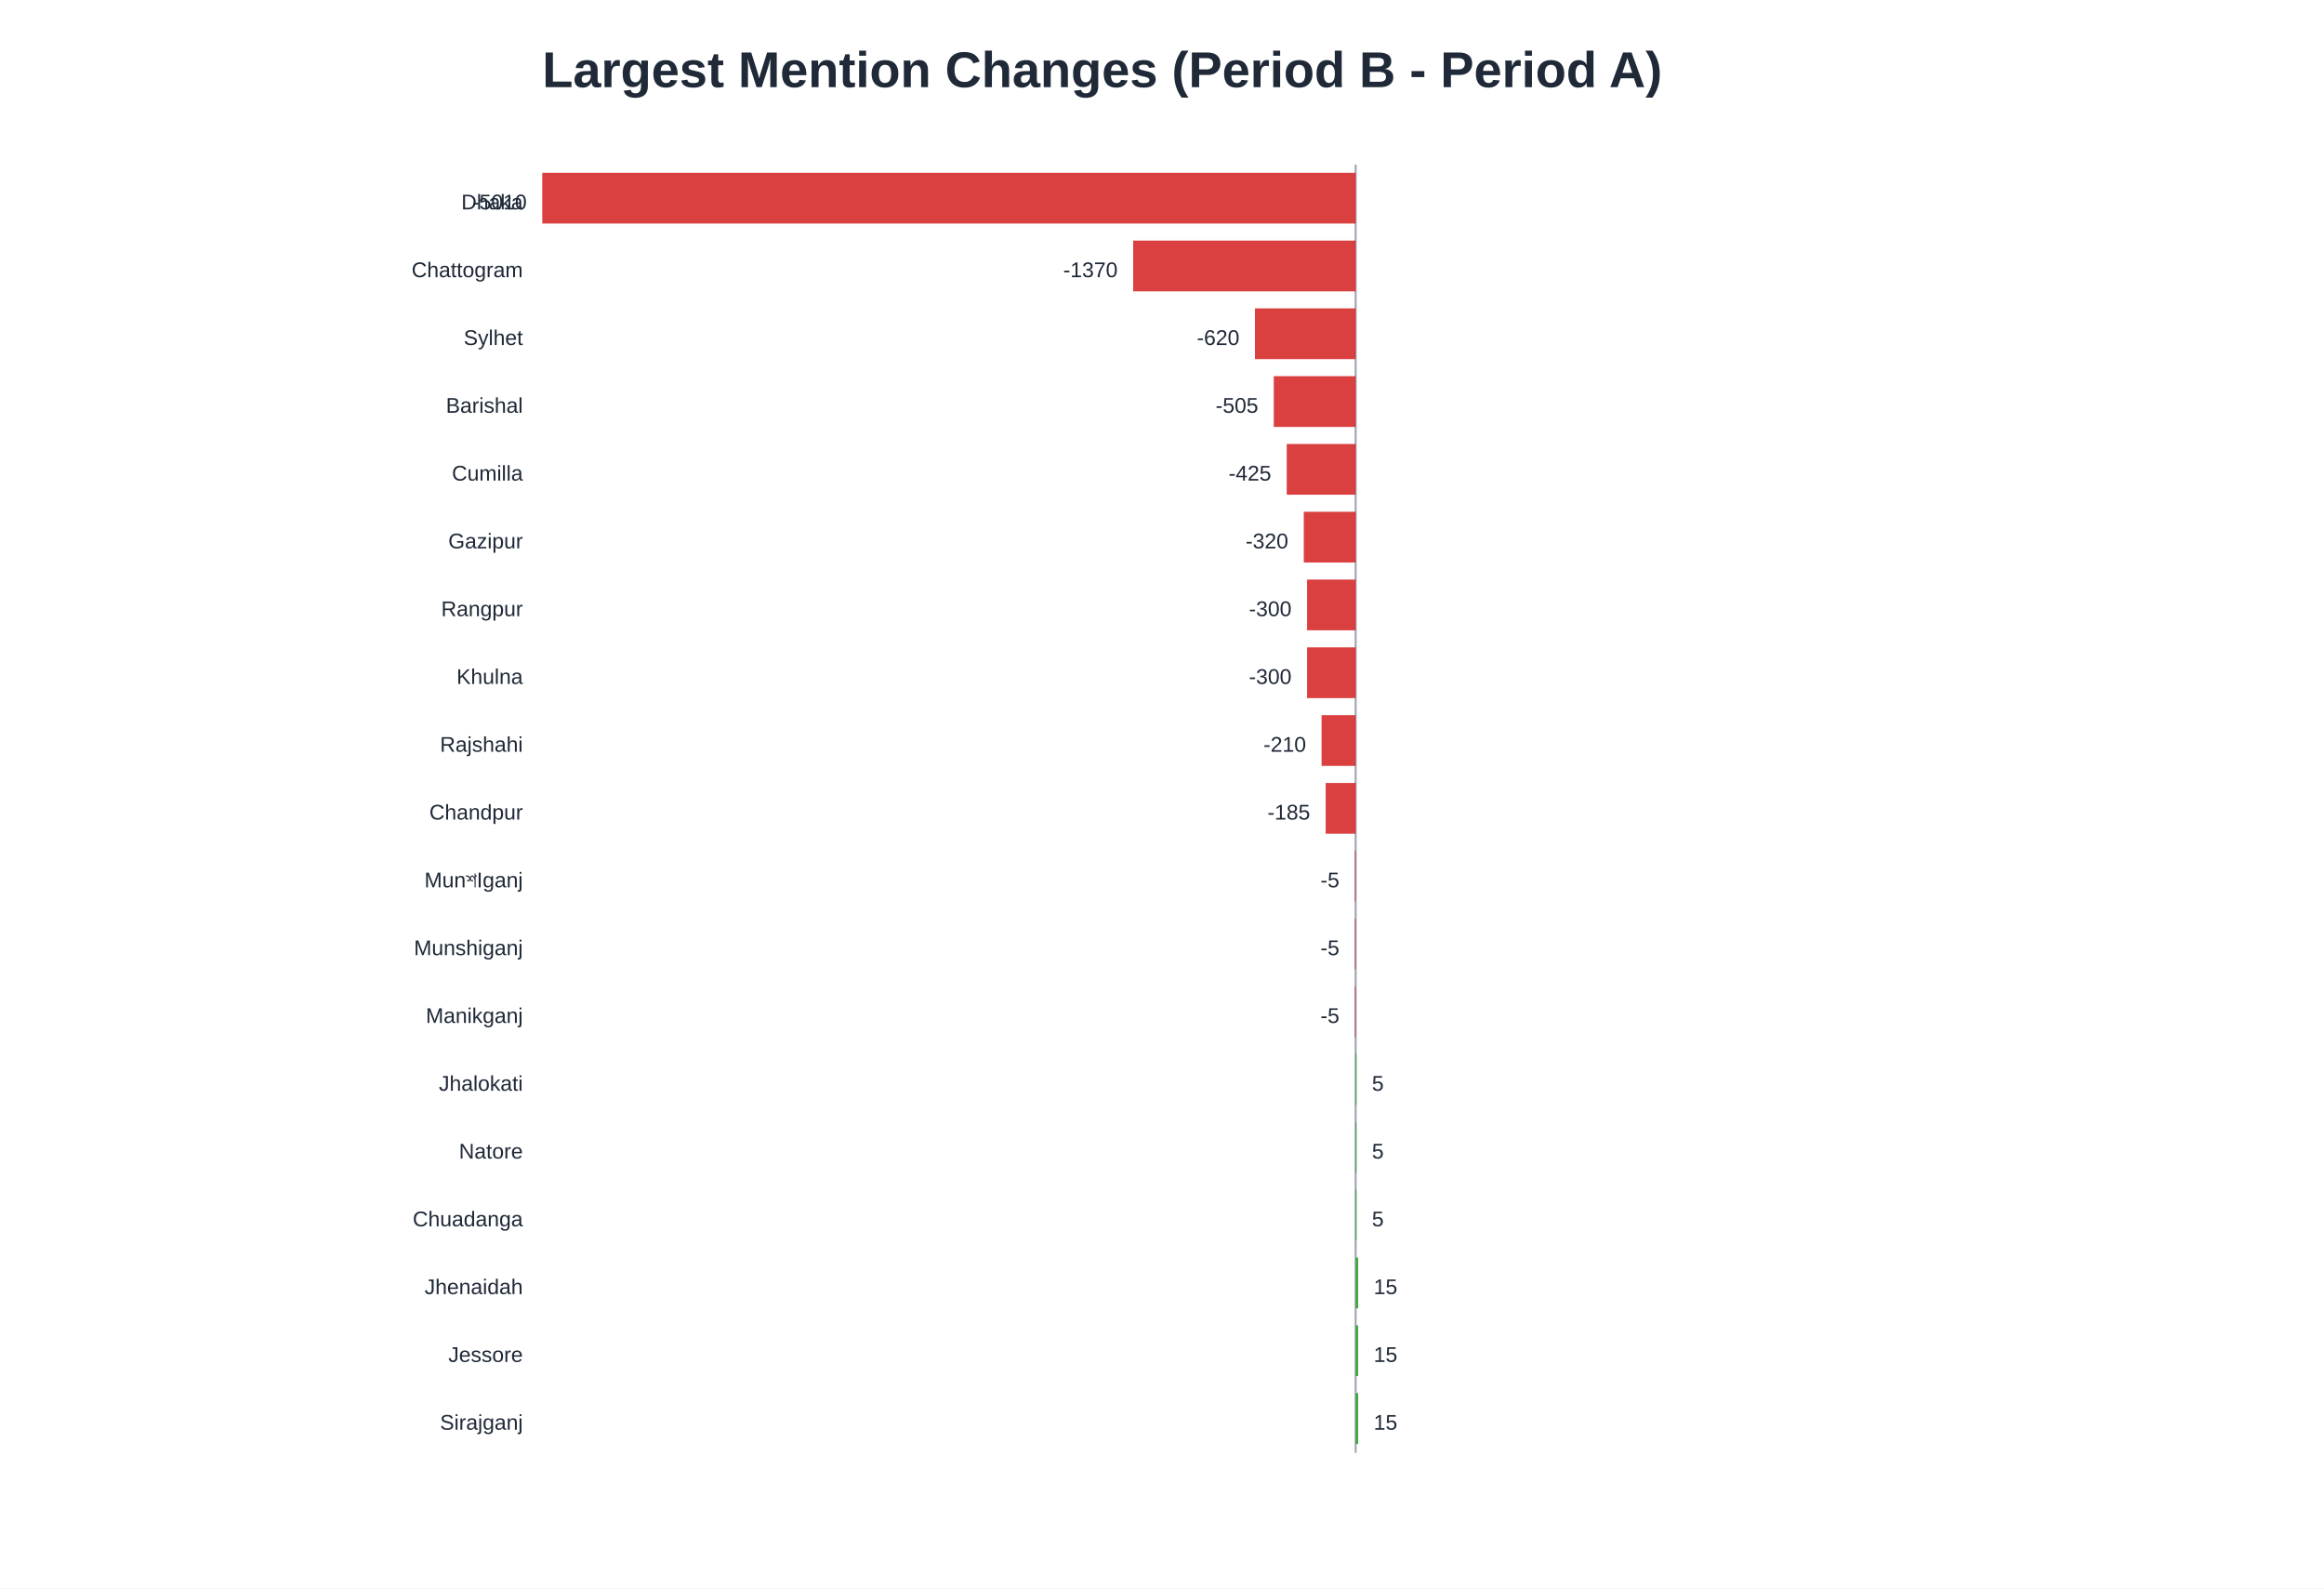
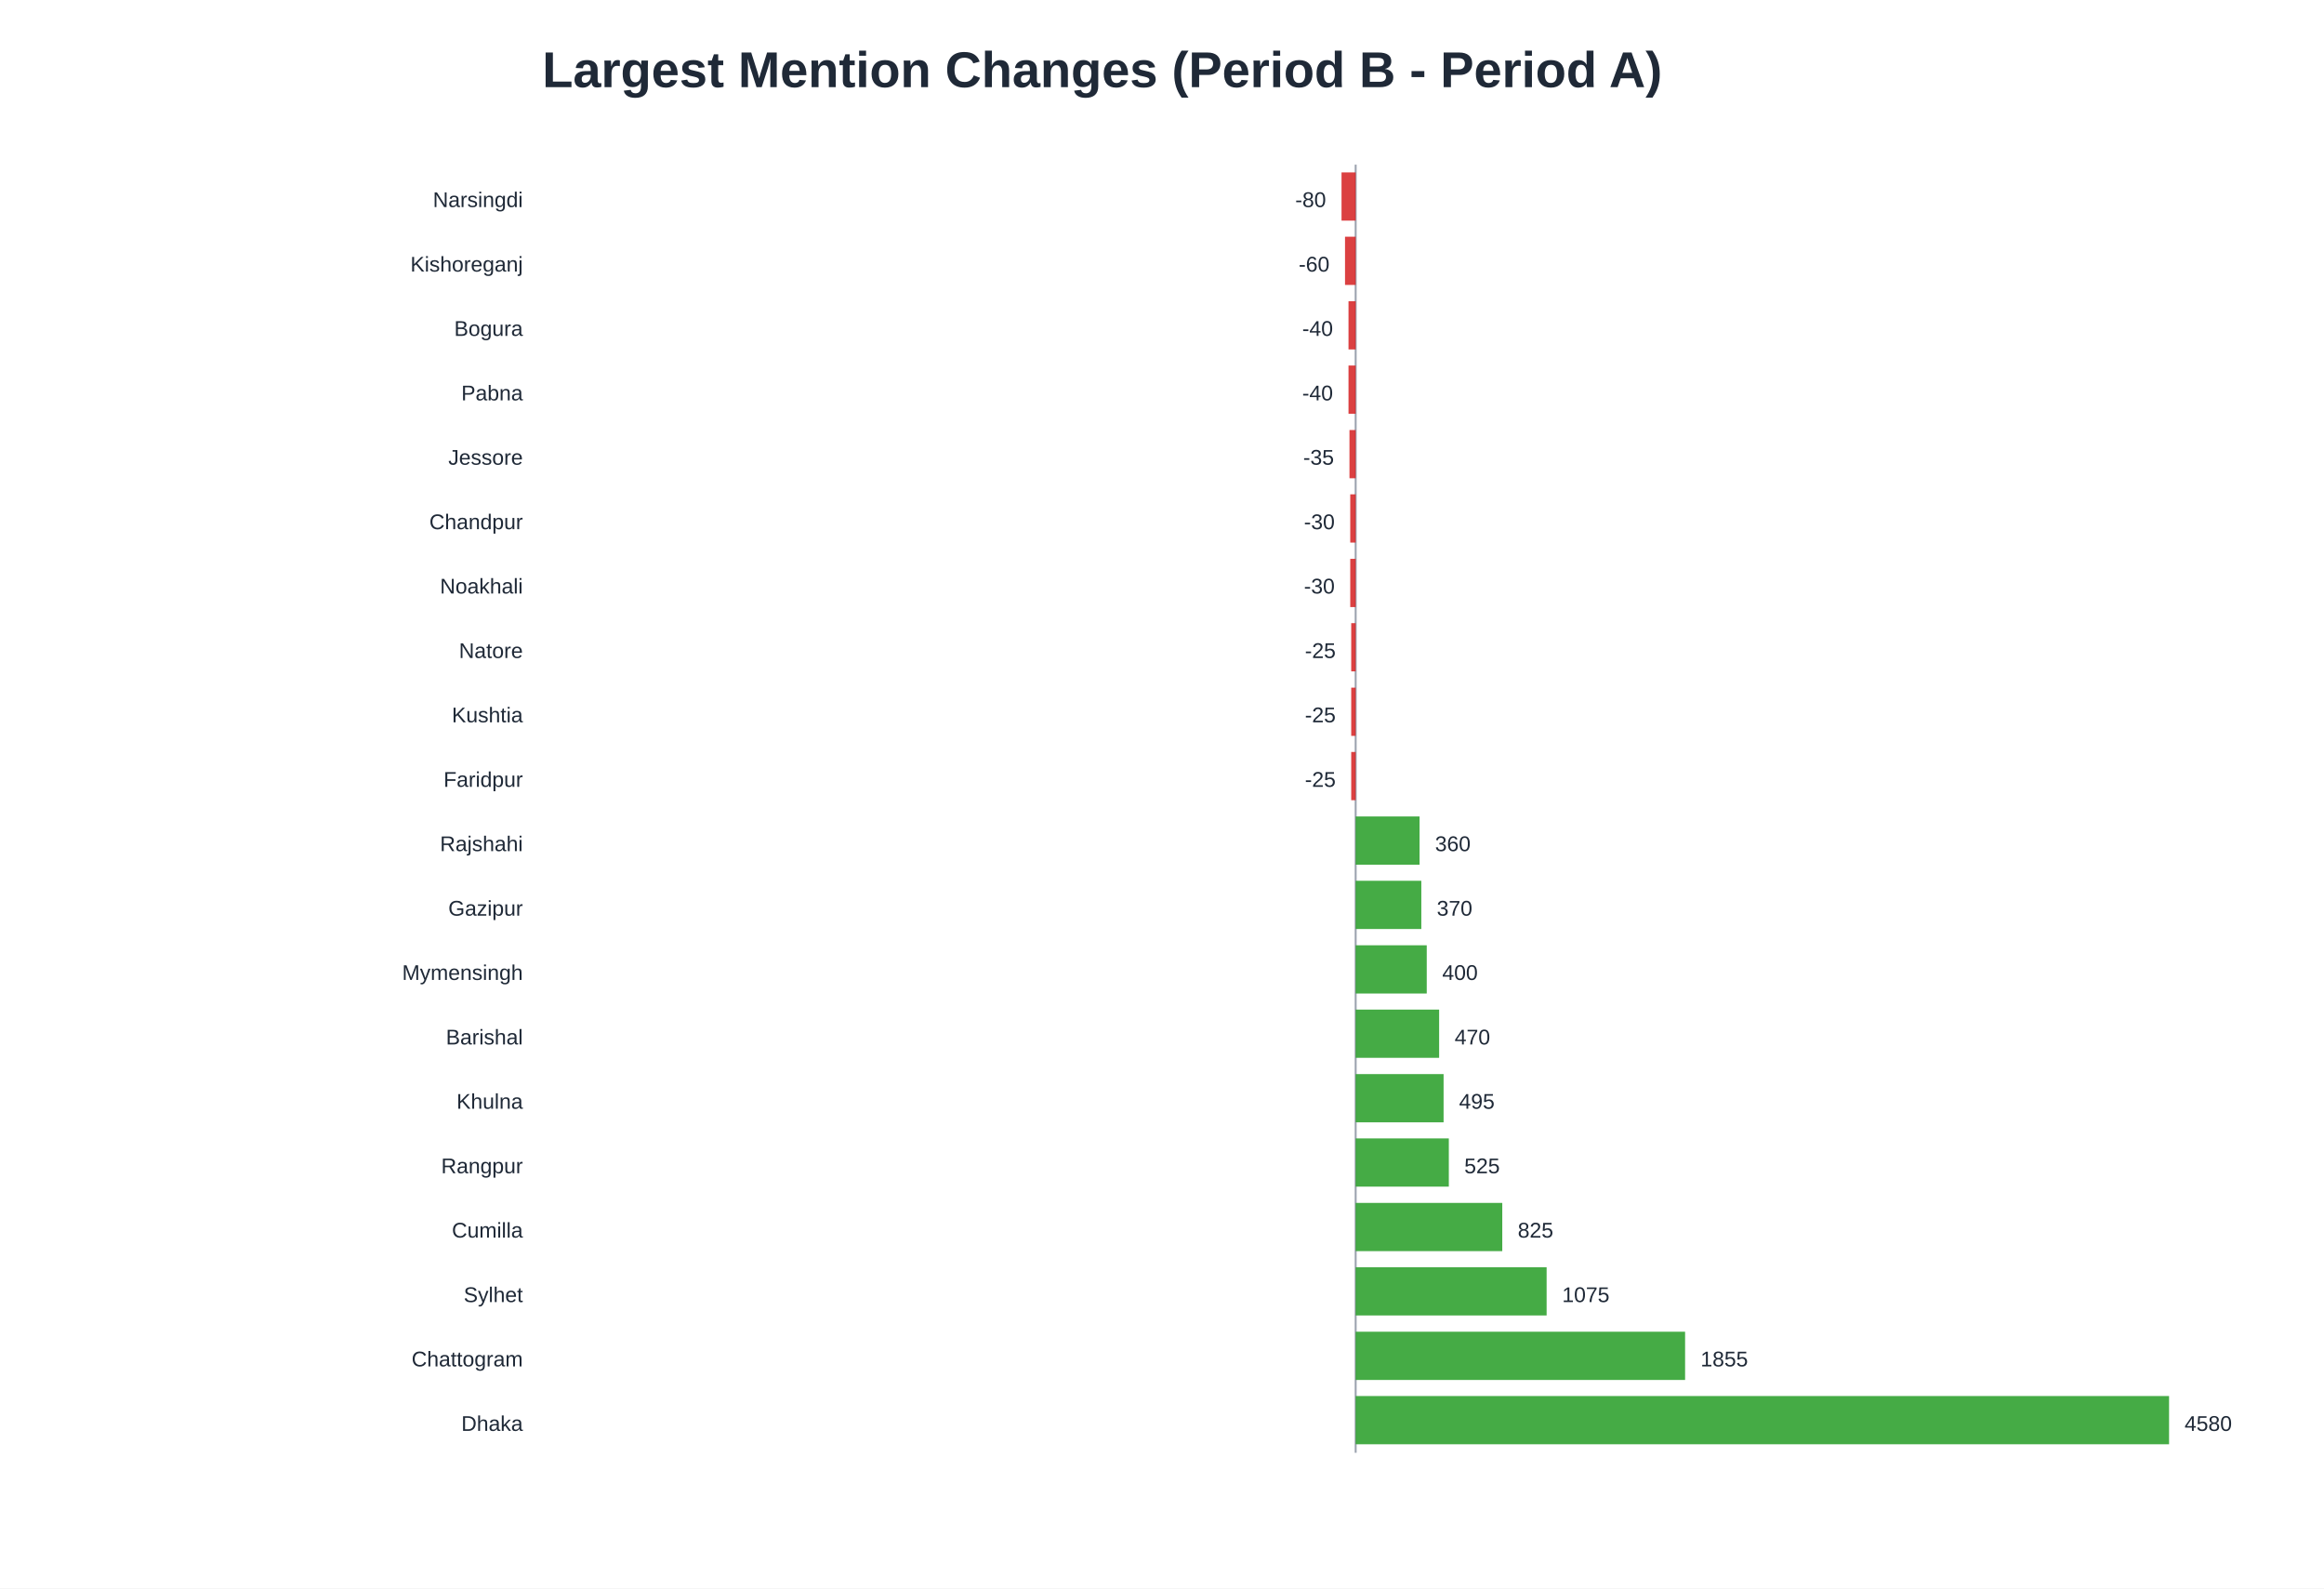
<svg xmlns="http://www.w3.org/2000/svg" width="1200" height="820" viewBox="0 0 1200 820">
  <style>text{font-family:Arial,sans-serif;fill:#1f2937} .small{font-size:11px} .axis{stroke:#9ca3af;stroke-width:1}</style>
  <rect x="0" y="0" width="1200" height="820" fill="white" />
  <text x="280" y="45" font-size="26" font-weight="700">Largest Mention Changes (Period B - Period A)</text>
  <line class="axis" x1="700.0" y1="85" x2="700.0" y2="750" stroke="#374151" />
-   <rect x="280.0" y="89.2" width="420.0" height="26.2" fill="#d62728" opacity="0.88" />
-   <text class="small" x="270" y="108.1" text-anchor="end">Dhaka</text>
-   <text class="small" x="272.0" y="108.1" text-anchor="end">-5010</text>
-   <rect x="585.1" y="124.2" width="114.9" height="26.2" fill="#d62728" opacity="0.88" />
-   <text class="small" x="270" y="143.1" text-anchor="end">Chattogram</text>
-   <text class="small" x="577.1" y="143.1" text-anchor="end">-1370</text>
-   <rect x="648.0" y="159.2" width="52.0" height="26.2" fill="#d62728" opacity="0.88" />
-   <text class="small" x="270" y="178.1" text-anchor="end">Sylhet</text>
-   <text class="small" x="640.0" y="178.1" text-anchor="end">-620</text>
-   <rect x="657.7" y="194.2" width="42.3" height="26.2" fill="#d62728" opacity="0.88" />
-   <text class="small" x="270" y="213.1" text-anchor="end">Barishal</text>
-   <text class="small" x="649.7" y="213.1" text-anchor="end">-505</text>
-   <rect x="664.4" y="229.2" width="35.6" height="26.2" fill="#d62728" opacity="0.88" />
-   <text class="small" x="270" y="248.1" text-anchor="end">Cumilla</text>
-   <text class="small" x="656.4" y="248.1" text-anchor="end">-425</text>
-   <rect x="673.2" y="264.2" width="26.8" height="26.2" fill="#d62728" opacity="0.88" />
-   <text class="small" x="270" y="283.1" text-anchor="end">Gazipur</text>
-   <text class="small" x="665.2" y="283.1" text-anchor="end">-320</text>
-   <rect x="674.9" y="299.2" width="25.1" height="26.2" fill="#d62728" opacity="0.88" />
-   <text class="small" x="270" y="318.1" text-anchor="end">Rangpur</text>
-   <text class="small" x="666.9" y="318.1" text-anchor="end">-300</text>
-   <rect x="674.9" y="334.2" width="25.1" height="26.2" fill="#d62728" opacity="0.88" />
-   <text class="small" x="270" y="353.1" text-anchor="end">Khulna</text>
-   <text class="small" x="666.9" y="353.1" text-anchor="end">-300</text>
-   <rect x="682.4" y="369.2" width="17.6" height="26.2" fill="#d62728" opacity="0.88" />
-   <text class="small" x="270" y="388.1" text-anchor="end">Rajshahi</text>
-   <text class="small" x="674.4" y="388.1" text-anchor="end">-210</text>
-   <rect x="684.5" y="404.2" width="15.5" height="26.2" fill="#d62728" opacity="0.88" />
-   <text class="small" x="270" y="423.1" text-anchor="end">Chandpur</text>
-   <text class="small" x="676.5" y="423.1" text-anchor="end">-185</text>
-   <rect x="699.6" y="439.2" width="0.4" height="26.2" fill="#d62728" opacity="0.88" />
-   <text class="small" x="270" y="458.1" text-anchor="end">MunশIganj</text>
-   <text class="small" x="691.6" y="458.1" text-anchor="end">-5</text>
-   <rect x="699.6" y="474.2" width="0.4" height="26.2" fill="#d62728" opacity="0.88" />
-   <text class="small" x="270" y="493.1" text-anchor="end">Munshiganj</text>
-   <text class="small" x="691.6" y="493.1" text-anchor="end">-5</text>
-   <rect x="699.6" y="509.2" width="0.4" height="26.2" fill="#d62728" opacity="0.88" />
-   <text class="small" x="270" y="528.1" text-anchor="end">Manikganj</text>
-   <text class="small" x="691.6" y="528.1" text-anchor="end">-5</text>
-   <rect x="700.0" y="544.2" width="0.4" height="26.2" fill="#2ca02c" opacity="0.88" />
-   <text class="small" x="270" y="563.1" text-anchor="end">Jhalokati</text>
-   <text class="small" x="708.4" y="563.1" text-anchor="start">5</text>
-   <rect x="700.0" y="579.2" width="0.4" height="26.2" fill="#2ca02c" opacity="0.88" />
-   <text class="small" x="270" y="598.1" text-anchor="end">Natore</text>
-   <text class="small" x="708.4" y="598.1" text-anchor="start">5</text>
-   <rect x="700.0" y="614.2" width="0.4" height="26.2" fill="#2ca02c" opacity="0.88" />
-   <text class="small" x="270" y="633.1" text-anchor="end">Chuadanga</text>
-   <text class="small" x="708.4" y="633.1" text-anchor="start">5</text>
-   <rect x="700.0" y="649.2" width="1.3" height="26.2" fill="#2ca02c" opacity="0.88" />
-   <text class="small" x="270" y="668.1" text-anchor="end">Jhenaidah</text>
-   <text class="small" x="709.3" y="668.1" text-anchor="start">15</text>
-   <rect x="700.0" y="684.2" width="1.3" height="26.2" fill="#2ca02c" opacity="0.88" />
-   <text class="small" x="270" y="703.1" text-anchor="end">Jessore</text>
-   <text class="small" x="709.3" y="703.1" text-anchor="start">15</text>
-   <rect x="700.0" y="719.2" width="1.3" height="26.2" fill="#2ca02c" opacity="0.88" />
-   <text class="small" x="270" y="738.1" text-anchor="end">Sirajganj</text>
-   <text class="small" x="709.3" y="738.1" text-anchor="start">15</text>
+   <rect x="692.7" y="89.0" width="7.3" height="24.9" fill="#d62728" opacity="0.88" />
+   <text class="small" x="270" y="106.9" text-anchor="end">Narsingdi</text>
+   <text class="small" x="684.7" y="106.9" text-anchor="end">-80</text>
+   <rect x="694.5" y="122.2" width="5.5" height="24.9" fill="#d62728" opacity="0.88" />
+   <text class="small" x="270" y="140.2" text-anchor="end">Kishoreganj</text>
+   <text class="small" x="686.5" y="140.2" text-anchor="end">-60</text>
+   <rect x="696.3" y="155.5" width="3.7" height="24.9" fill="#d62728" opacity="0.88" />
+   <text class="small" x="270" y="173.4" text-anchor="end">Bogura</text>
+   <text class="small" x="688.3" y="173.4" text-anchor="end">-40</text>
+   <rect x="696.3" y="188.7" width="3.7" height="24.9" fill="#d62728" opacity="0.88" />
+   <text class="small" x="270" y="206.7" text-anchor="end">Pabna</text>
+   <text class="small" x="688.3" y="206.7" text-anchor="end">-40</text>
+   <rect x="696.8" y="222.0" width="3.2" height="24.9" fill="#d62728" opacity="0.88" />
+   <text class="small" x="270" y="239.9" text-anchor="end">Jessore</text>
+   <text class="small" x="688.8" y="239.9" text-anchor="end">-35</text>
+   <rect x="697.2" y="255.2" width="2.8" height="24.9" fill="#d62728" opacity="0.88" />
+   <text class="small" x="270" y="273.2" text-anchor="end">Chandpur</text>
+   <text class="small" x="689.2" y="273.2" text-anchor="end">-30</text>
+   <rect x="697.2" y="288.5" width="2.8" height="24.9" fill="#d62728" opacity="0.88" />
+   <text class="small" x="270" y="306.4" text-anchor="end">Noakhali</text>
+   <text class="small" x="689.2" y="306.4" text-anchor="end">-30</text>
+   <rect x="697.7" y="321.7" width="2.3" height="24.9" fill="#d62728" opacity="0.88" />
+   <text class="small" x="270" y="339.7" text-anchor="end">Natore</text>
+   <text class="small" x="689.7" y="339.7" text-anchor="end">-25</text>
+   <rect x="697.7" y="355.0" width="2.3" height="24.9" fill="#d62728" opacity="0.88" />
+   <text class="small" x="270" y="372.9" text-anchor="end">Kushtia</text>
+   <text class="small" x="689.7" y="372.9" text-anchor="end">-25</text>
+   <rect x="697.7" y="388.2" width="2.3" height="24.9" fill="#d62728" opacity="0.88" />
+   <text class="small" x="270" y="406.2" text-anchor="end">Faridpur</text>
+   <text class="small" x="689.7" y="406.2" text-anchor="end">-25</text>
+   <rect x="700.0" y="421.5" width="33.0" height="24.9" fill="#2ca02c" opacity="0.88" />
+   <text class="small" x="270" y="439.4" text-anchor="end">Rajshahi</text>
+   <text class="small" x="741.0" y="439.4" text-anchor="start">360</text>
+   <rect x="700.0" y="454.7" width="33.9" height="24.9" fill="#2ca02c" opacity="0.88" />
+   <text class="small" x="270" y="472.7" text-anchor="end">Gazipur</text>
+   <text class="small" x="741.9" y="472.7" text-anchor="start">370</text>
+   <rect x="700.0" y="488.0" width="36.7" height="24.9" fill="#2ca02c" opacity="0.88" />
+   <text class="small" x="270" y="505.9" text-anchor="end">Mymensingh</text>
+   <text class="small" x="744.7" y="505.9" text-anchor="start">400</text>
+   <rect x="700.0" y="521.2" width="43.1" height="24.9" fill="#2ca02c" opacity="0.88" />
+   <text class="small" x="270" y="539.2" text-anchor="end">Barishal</text>
+   <text class="small" x="751.1" y="539.2" text-anchor="start">470</text>
+   <rect x="700.0" y="554.5" width="45.4" height="24.9" fill="#2ca02c" opacity="0.88" />
+   <text class="small" x="270" y="572.4" text-anchor="end">Khulna</text>
+   <text class="small" x="753.4" y="572.4" text-anchor="start">495</text>
+   <rect x="700.0" y="587.7" width="48.1" height="24.9" fill="#2ca02c" opacity="0.88" />
+   <text class="small" x="270" y="605.7" text-anchor="end">Rangpur</text>
+   <text class="small" x="756.1" y="605.7" text-anchor="start">525</text>
+   <rect x="700.0" y="621.0" width="75.7" height="24.9" fill="#2ca02c" opacity="0.88" />
+   <text class="small" x="270" y="638.9" text-anchor="end">Cumilla</text>
+   <text class="small" x="783.7" y="638.9" text-anchor="start">825</text>
+   <rect x="700.0" y="654.2" width="98.6" height="24.9" fill="#2ca02c" opacity="0.88" />
+   <text class="small" x="270" y="672.2" text-anchor="end">Sylhet</text>
+   <text class="small" x="806.6" y="672.2" text-anchor="start">1075</text>
+   <rect x="700.0" y="687.5" width="170.1" height="24.9" fill="#2ca02c" opacity="0.88" />
+   <text class="small" x="270" y="705.4" text-anchor="end">Chattogram</text>
+   <text class="small" x="878.1" y="705.4" text-anchor="start">1855</text>
+   <rect x="700.0" y="720.7" width="420.0" height="24.9" fill="#2ca02c" opacity="0.88" />
+   <text class="small" x="270" y="738.7" text-anchor="end">Dhaka</text>
+   <text class="small" x="1128.0" y="738.7" text-anchor="start">4580</text>
</svg>
